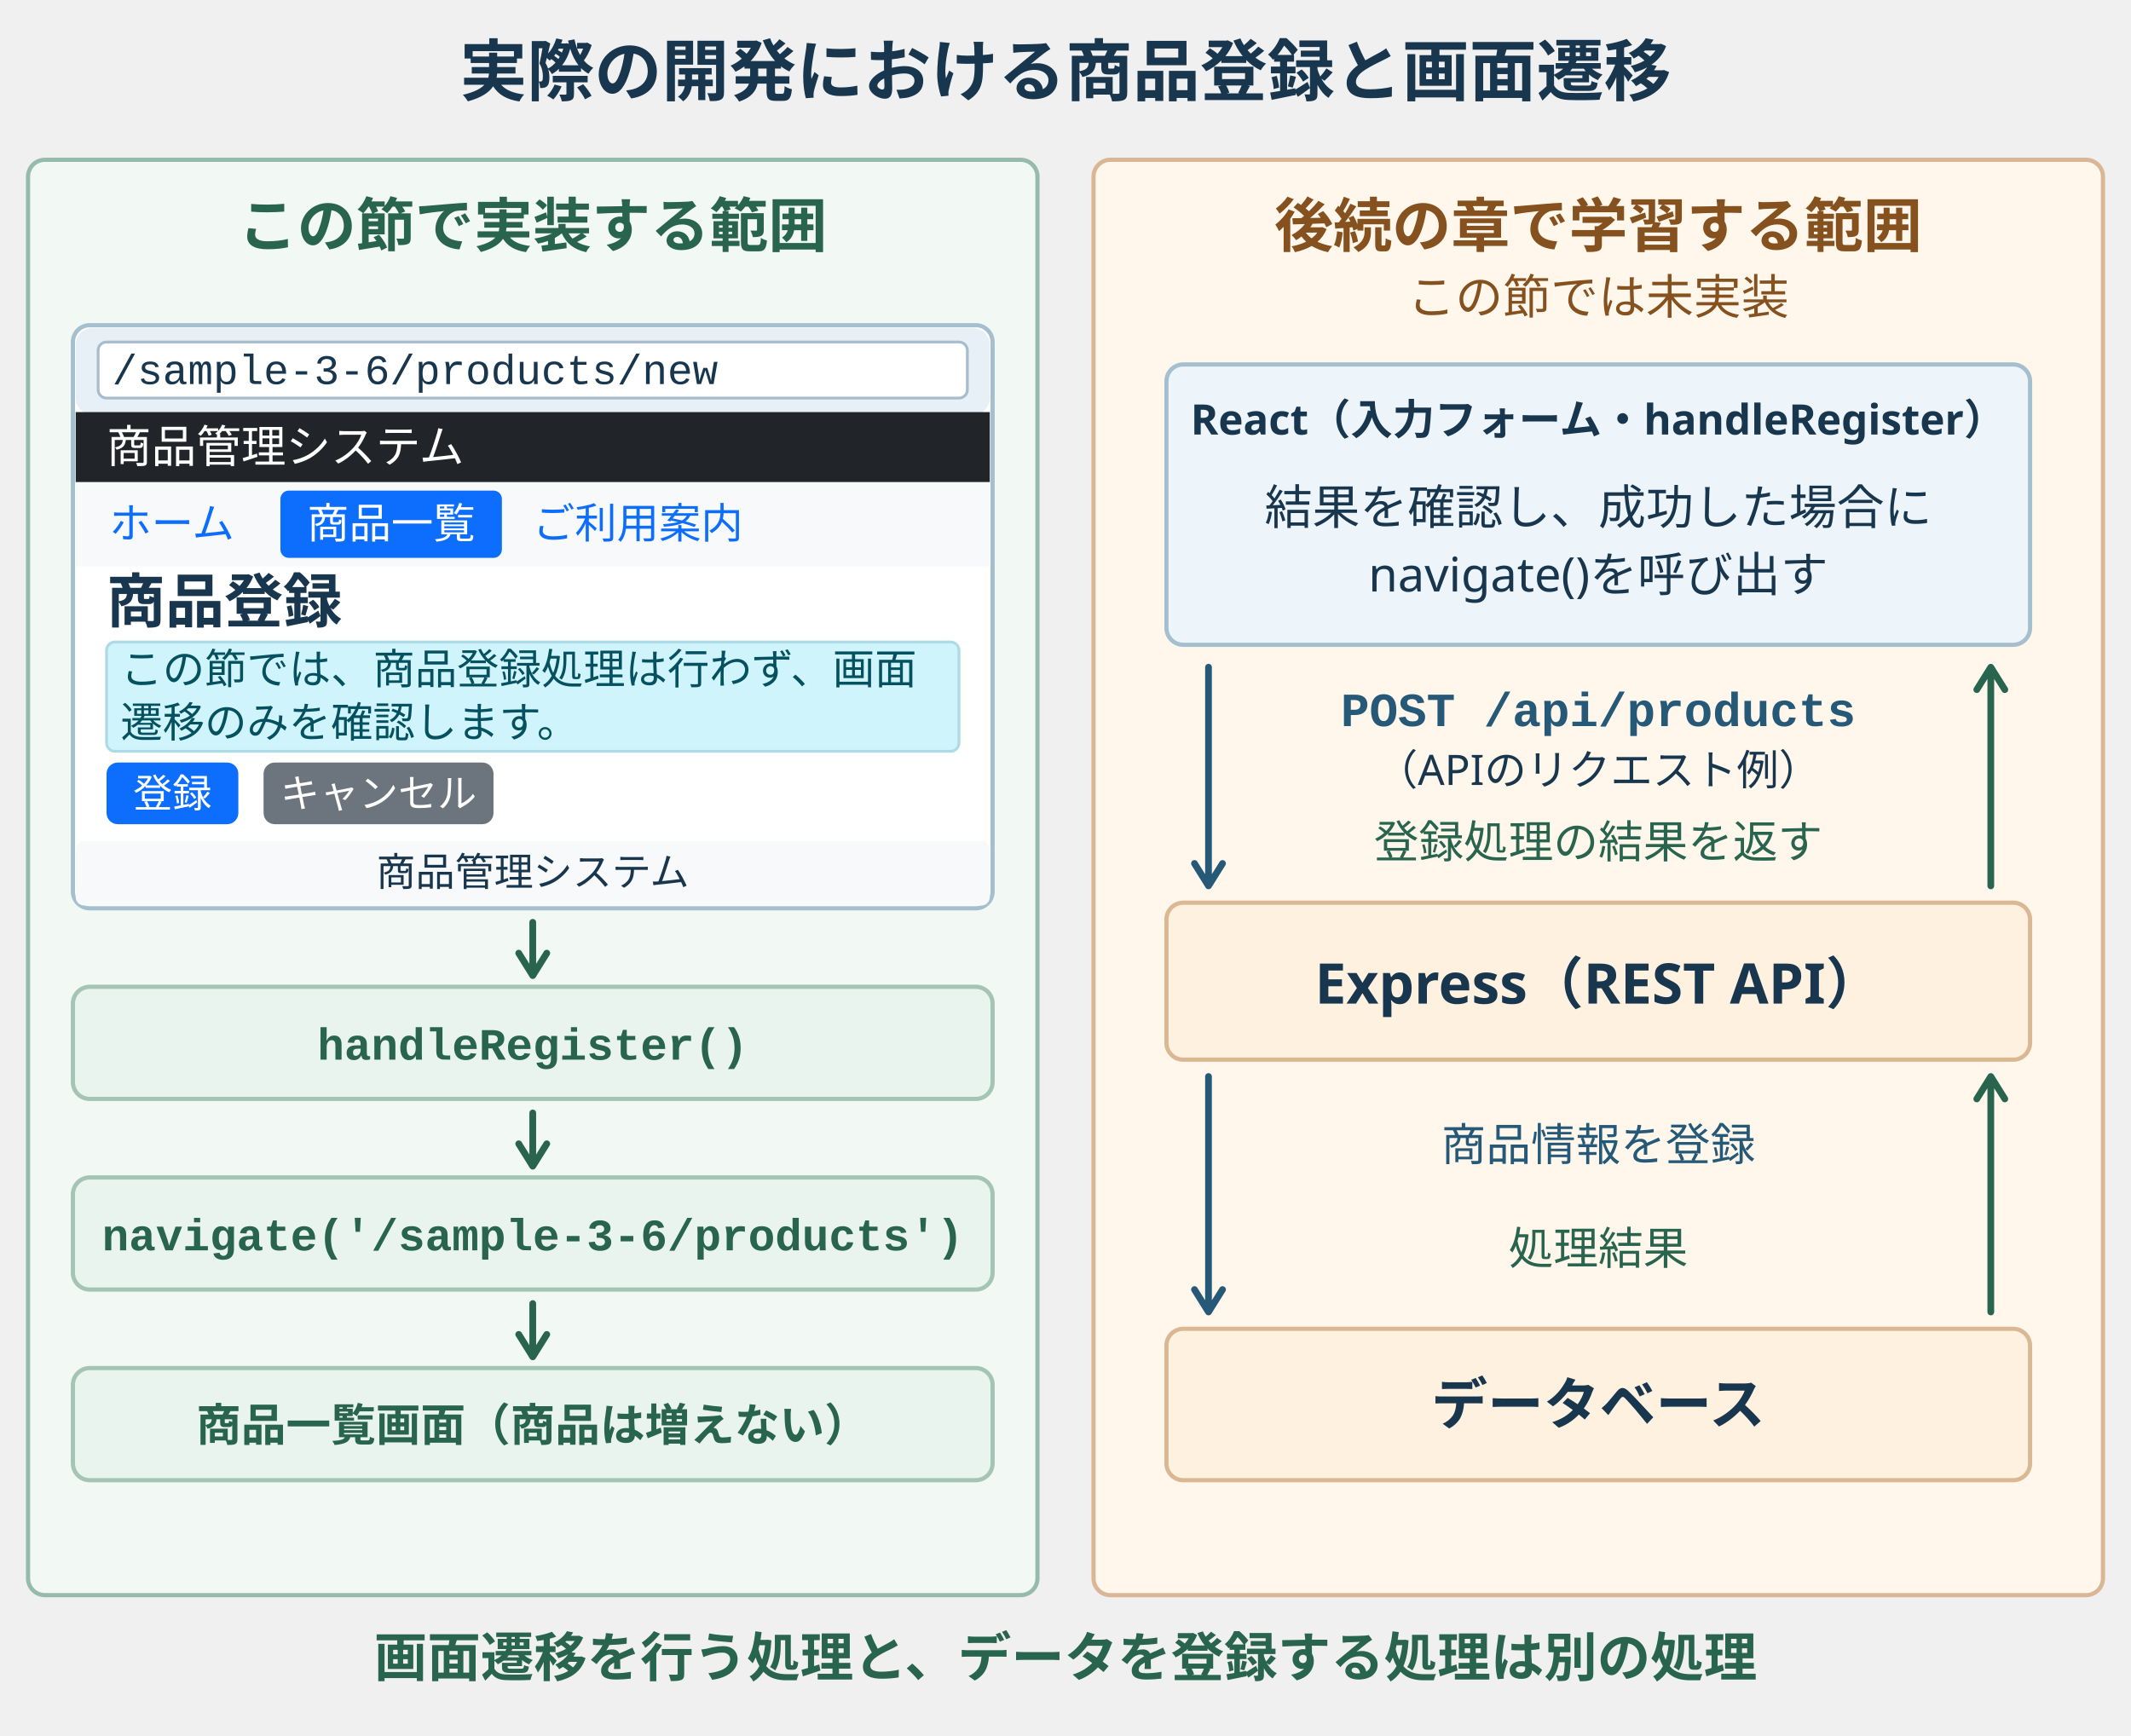
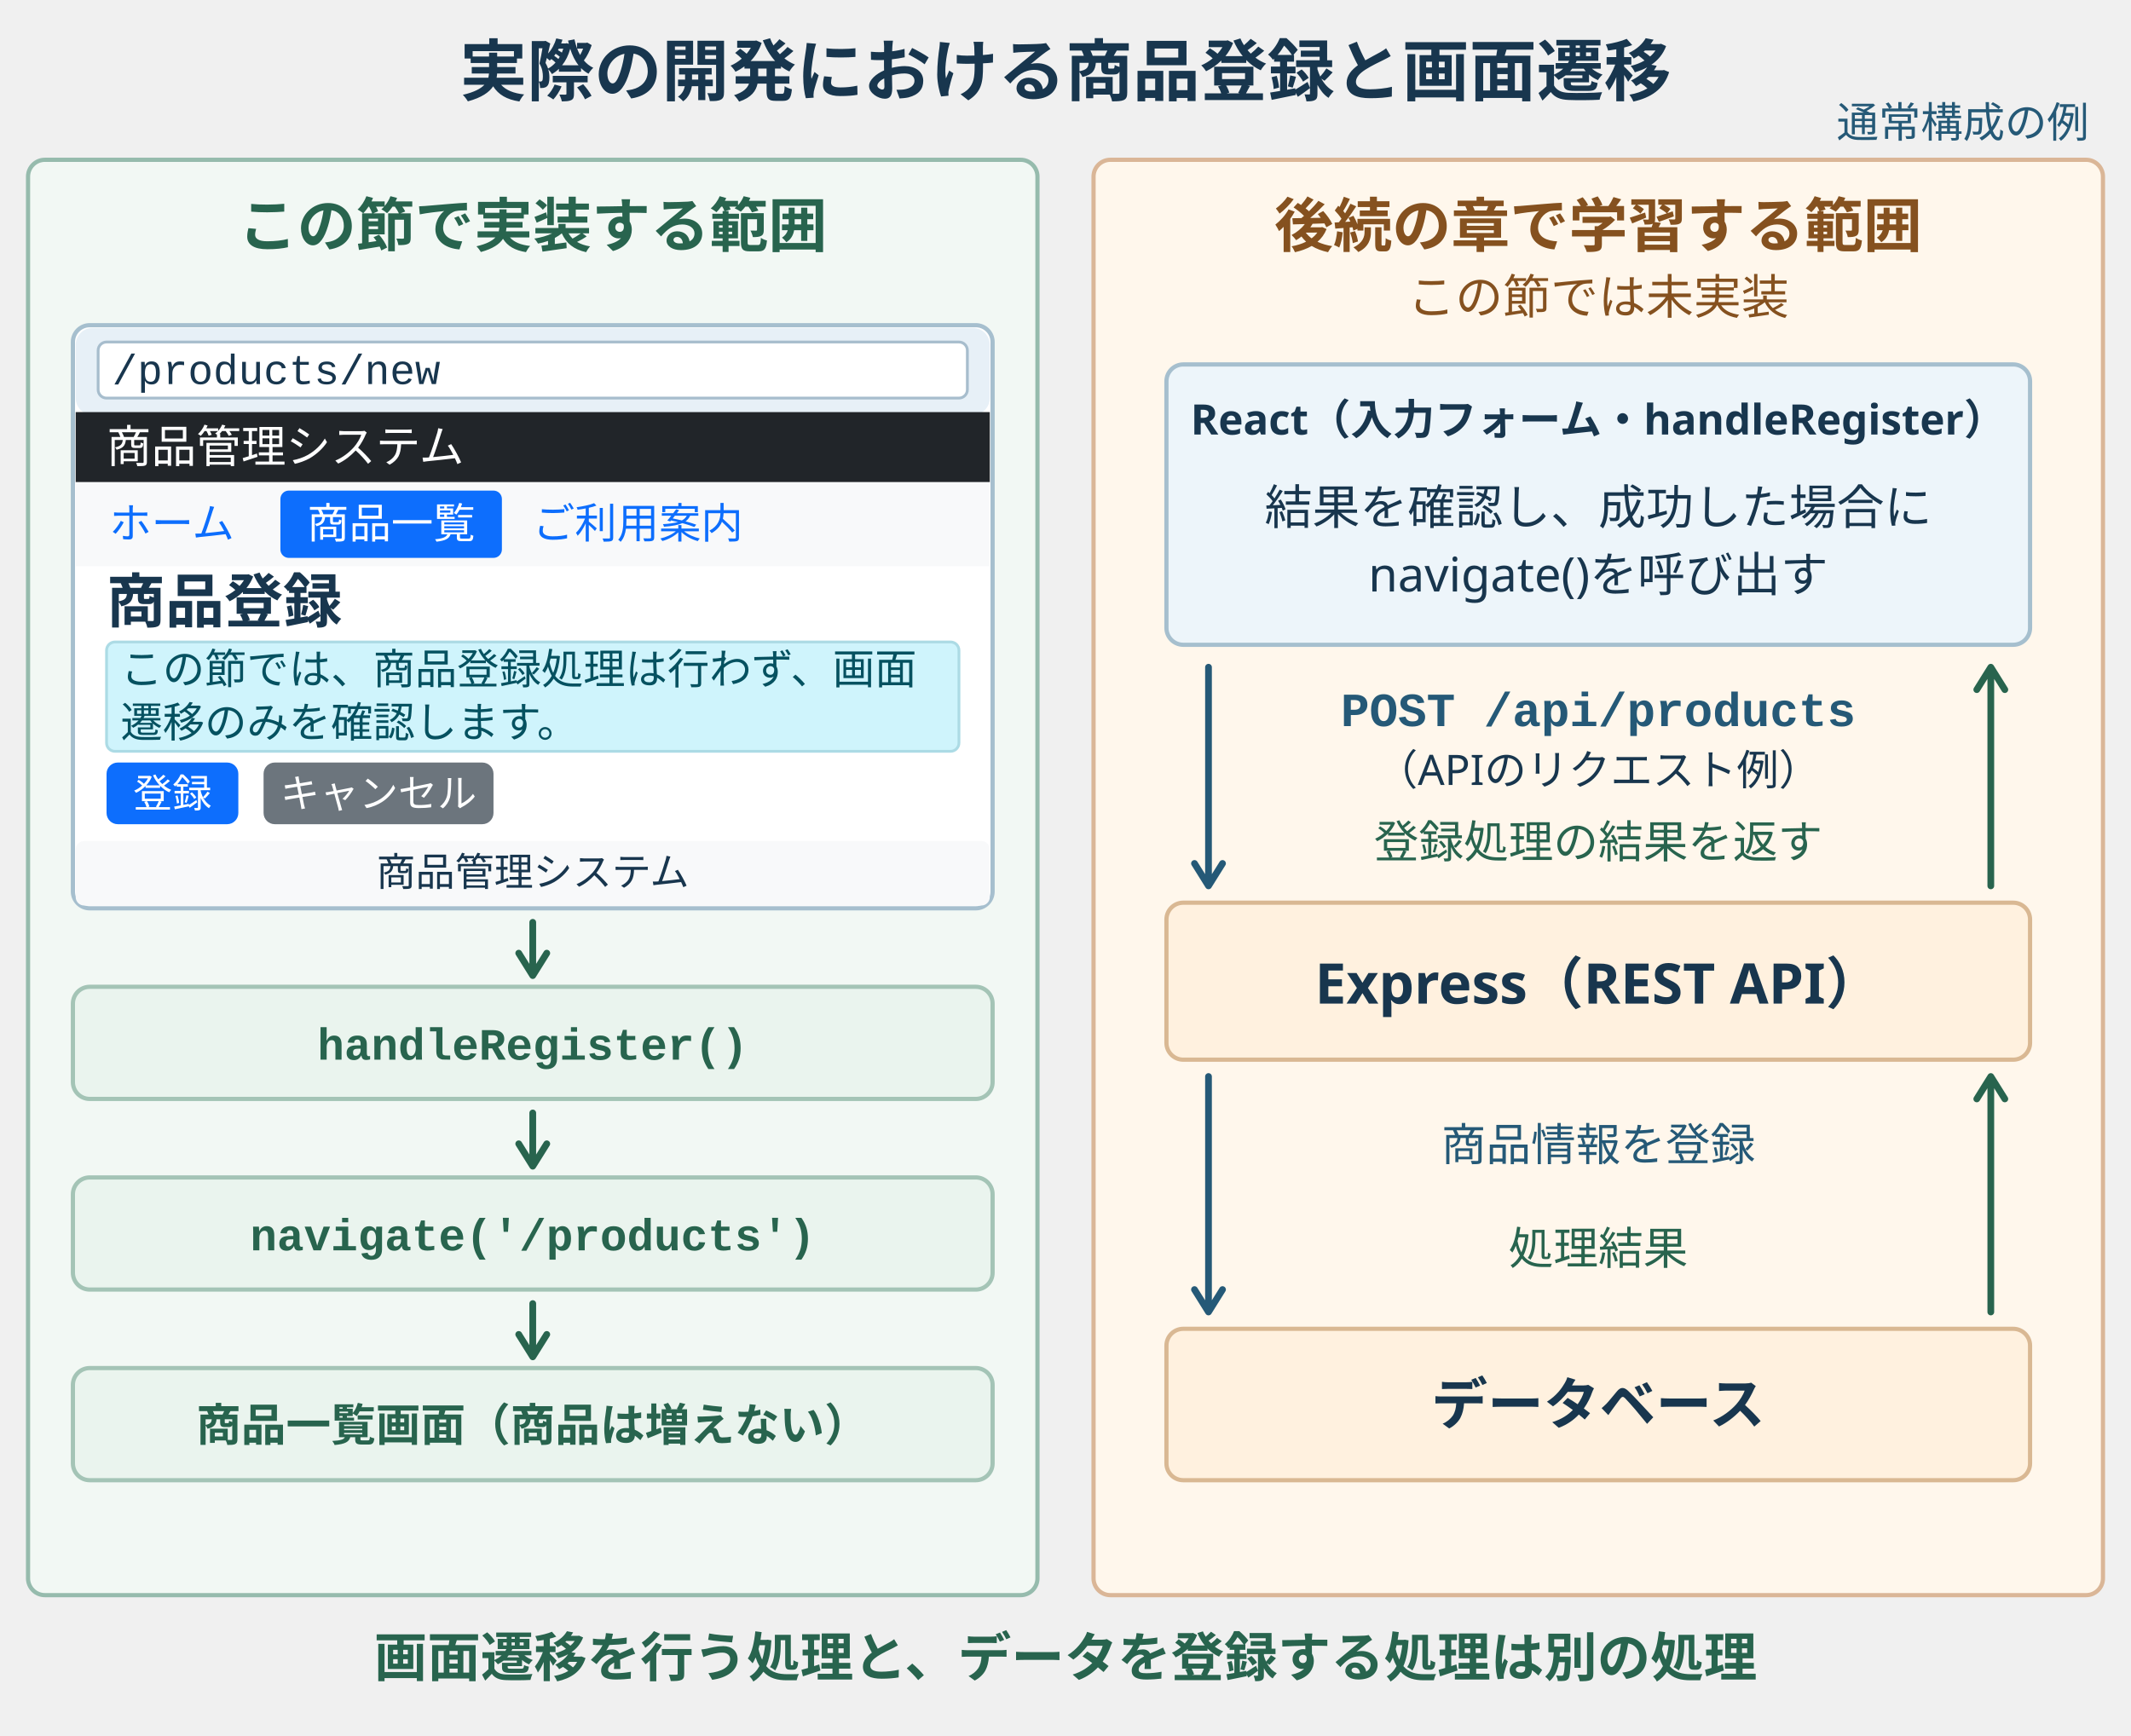
<svg xmlns="http://www.w3.org/2000/svg" width="760" height="619" viewBox="0 0 760 619" font-family="Meiryo, sans-serif">
  <text x="380" y="34" font-size="24" fill="#18364e" text-anchor="middle" font-weight="700">実際の開発における商品登録と画面遷移</text>
  <rect x="10" y="57" width="360" height="512" rx="6" fill="#f2f8f4" stroke="#96bbad" stroke-width="1.5" />
  <rect x="390" y="57" width="360" height="512" rx="6" fill="#fff7ec" stroke="#dab697" stroke-width="1.5" />
  <text x="190" y="88" font-size="21" fill="#28644e" text-anchor="middle" font-weight="700">この節で実装する範囲</text>
  <text x="570" y="88" font-size="21" fill="#85511f" text-anchor="middle" font-weight="700">後続の章で学習する範囲</text>
  <text x="570" y="112" font-size="17" fill="#85511f" text-anchor="middle" font-weight="400">この節では未実装</text>
  <rect x="26" y="116" width="328" height="208" rx="6" fill="#ffffff" stroke="#a6bfce" stroke-width="1.5" />
  <rect x="27" y="117" width="326" height="31" rx="6" fill="#e7f0f7" stroke="none" stroke-width="1.5" />
  <rect x="35" y="122" width="310" height="20" rx="3" fill="#fff" stroke="#a7bdcd" stroke-width="1" />
-   <text x="40" y="137" font-size="15" fill="#18364e" text-anchor="start" font-weight="400" font-family="Courier New, MS Gothic, monospace">/sample-3-6/products/new</text>
+   <text x="40" y="137" font-size="15" fill="#18364e" text-anchor="start" font-weight="400" font-family="Courier New, MS Gothic, monospace">/products/new</text>
  <rect x="27" y="147" width="326" height="25" rx="0" fill="#212529" stroke="none" stroke-width="1.5" />
  <text x="38" y="165" font-size="16" fill="#fff" text-anchor="start" font-weight="400">商品管理システム</text>
  <rect x="27" y="172" width="326" height="30" rx="0" fill="#f8f9fa" stroke="none" stroke-width="1.5" />
  <text x="39" y="192" font-size="15" fill="#0d6efd" text-anchor="start" font-weight="400">ホーム</text>
  <rect x="100" y="175" width="79" height="24" rx="3" fill="#0d6efd" stroke="none" stroke-width="1.5" />
  <text x="139.5" y="192" font-size="15" fill="#fff" text-anchor="middle" font-weight="400">商品一覧</text>
  <text x="190" y="192" font-size="15" fill="#0d6efd" text-anchor="start" font-weight="400">ご利用案内</text>
  <rect x="27" y="300" width="326" height="23" rx="3" fill="#f8f9fa" stroke="none" stroke-width="1.5" />
  <text x="190.0" y="316" font-size="14" fill="#18364e" text-anchor="middle" font-weight="400">商品管理システム</text>
  <text x="38" y="222" font-size="21" fill="#18364e" text-anchor="start" font-weight="700">商品登録</text>
  <rect x="38" y="229" width="304" height="39" rx="3" fill="#cff4fc" stroke="#acdbe5" stroke-width="1" />
  <text x="43" y="244" font-size="15" fill="#055160" text-anchor="start" font-weight="400">この節では、商品登録処理は行わず、画面</text>
  <text x="43" y="263" font-size="15" fill="#055160" text-anchor="start" font-weight="400">遷移のみを確認します。</text>
  <rect x="38" y="272" width="47" height="22" rx="4" fill="#0d6efd" stroke="none" stroke-width="1.5" />
  <text x="61.5" y="288" font-size="14" fill="#fff" text-anchor="middle" font-weight="400">登録</text>
  <rect x="94" y="272" width="82" height="22" rx="4" fill="#6c757d" stroke="none" stroke-width="1.5" />
  <text x="135.0" y="288" font-size="14" fill="#fff" text-anchor="middle" font-weight="400">キャンセル</text>
  <path d="M190 329L190 348M185.00 340.00L190 348L195.00 340.00" stroke="#28644e" fill="none" stroke-width="2.4" stroke-linecap="round" stroke-linejoin="round" />
  <rect x="26" y="352" width="328" height="40" rx="6" fill="#eaf4ee" stroke="#a4c4b6" stroke-width="1.5" />
  <text x="190" y="378" font-size="16" fill="#28644e" text-anchor="middle" font-weight="700" font-family="Courier New, MS Gothic, monospace">handleRegister()</text>
  <path d="M190 397L190 416M185.00 408.00L190 416L195.00 408.00" stroke="#28644e" fill="none" stroke-width="2.4" stroke-linecap="round" stroke-linejoin="round" />
  <rect x="26" y="420" width="328" height="40" rx="6" fill="#eaf4ee" stroke="#a4c4b6" stroke-width="1.5" />
-   <text x="190" y="446" font-size="16" fill="#28644e" text-anchor="middle" font-weight="700" font-family="Courier New, MS Gothic, monospace">navigate('/sample-3-6/products')</text>
+   <text x="190" y="446" font-size="16" fill="#28644e" text-anchor="middle" font-weight="700" font-family="Courier New, MS Gothic, monospace">navigate('/products')</text>
  <path d="M190 465L190 484M185.00 476.00L190 484L195.00 476.00" stroke="#28644e" fill="none" stroke-width="2.4" stroke-linecap="round" stroke-linejoin="round" />
  <rect x="26" y="488" width="328" height="40" rx="6" fill="#eaf4ee" stroke="#a4c4b6" stroke-width="1.5" />
  <text x="190" y="514" font-size="16" fill="#28644e" text-anchor="middle" font-weight="700">商品一覧画面（商品は増えない）</text>
  <rect x="416" y="130" width="308" height="100" rx="6" fill="#edf5fa" stroke="#a6bfce" stroke-width="1.5" />
  <text x="570" y="155" font-size="15" fill="#18364e" text-anchor="middle" font-weight="700">React（入力フォーム・handleRegister）</text>
  <text x="570" y="187" font-size="17" fill="#18364e" text-anchor="middle" font-weight="400">結果を確認し、成功した場合に</text>
  <text x="570" y="211" font-size="17" fill="#18364e" text-anchor="middle" font-weight="400">navigate()を呼び出す</text>
  <path d="M431 238L431 316M426.00 308.00L431 316L436.00 308.00" stroke="#255977" fill="none" stroke-width="2.4" stroke-linecap="round" stroke-linejoin="round" />
  <path d="M710 316L710 238M715.00 246.00L710 238L705.00 246.00" stroke="#28644e" fill="none" stroke-width="2.4" stroke-linecap="round" stroke-linejoin="round" />
  <text x="570" y="259" font-size="17" fill="#255977" text-anchor="middle" font-weight="700" font-family="Courier New, MS Gothic, monospace">POST /api/products</text>
  <text x="570" y="280" font-size="15" fill="#18364e" text-anchor="middle" font-weight="400">（APIのリクエスト例）</text>
  <text x="570" y="306" font-size="16" fill="#28644e" text-anchor="middle" font-weight="400">登録処理の結果を返す</text>
  <rect x="416" y="322" width="308" height="56" rx="6" fill="#fff1df" stroke="#d9b893" stroke-width="1.5" />
  <text x="570" y="358" font-size="20" fill="#18364e" text-anchor="middle" font-weight="700">Express（REST API）</text>
  <path d="M431 384L431 468M426.00 460.00L431 468L436.00 460.00" stroke="#255977" fill="none" stroke-width="2.4" stroke-linecap="round" stroke-linejoin="round" />
  <path d="M710 468L710 384M715.00 392.00L710 384L705.00 392.00" stroke="#28644e" fill="none" stroke-width="2.4" stroke-linecap="round" stroke-linejoin="round" />
  <text x="570" y="414" font-size="16" fill="#255977" text-anchor="middle" font-weight="400">商品情報を登録</text>
  <text x="570" y="451" font-size="16" fill="#28644e" text-anchor="middle" font-weight="400">処理結果</text>
  <rect x="416" y="474" width="308" height="54" rx="6" fill="#fff1df" stroke="#d9b893" stroke-width="1.5" />
  <text x="570" y="508" font-size="20" fill="#18364e" text-anchor="middle" font-weight="700">データベース</text>
  <text x="380" y="598" font-size="19" fill="#28644e" text-anchor="middle" font-weight="700">画面遷移を行う処理と、データを登録する処理は別の処理</text>
+   <text x="745" y="49" font-size="15" fill="#255977" text-anchor="end" font-weight="400">通常構成の例</text>
</svg>
